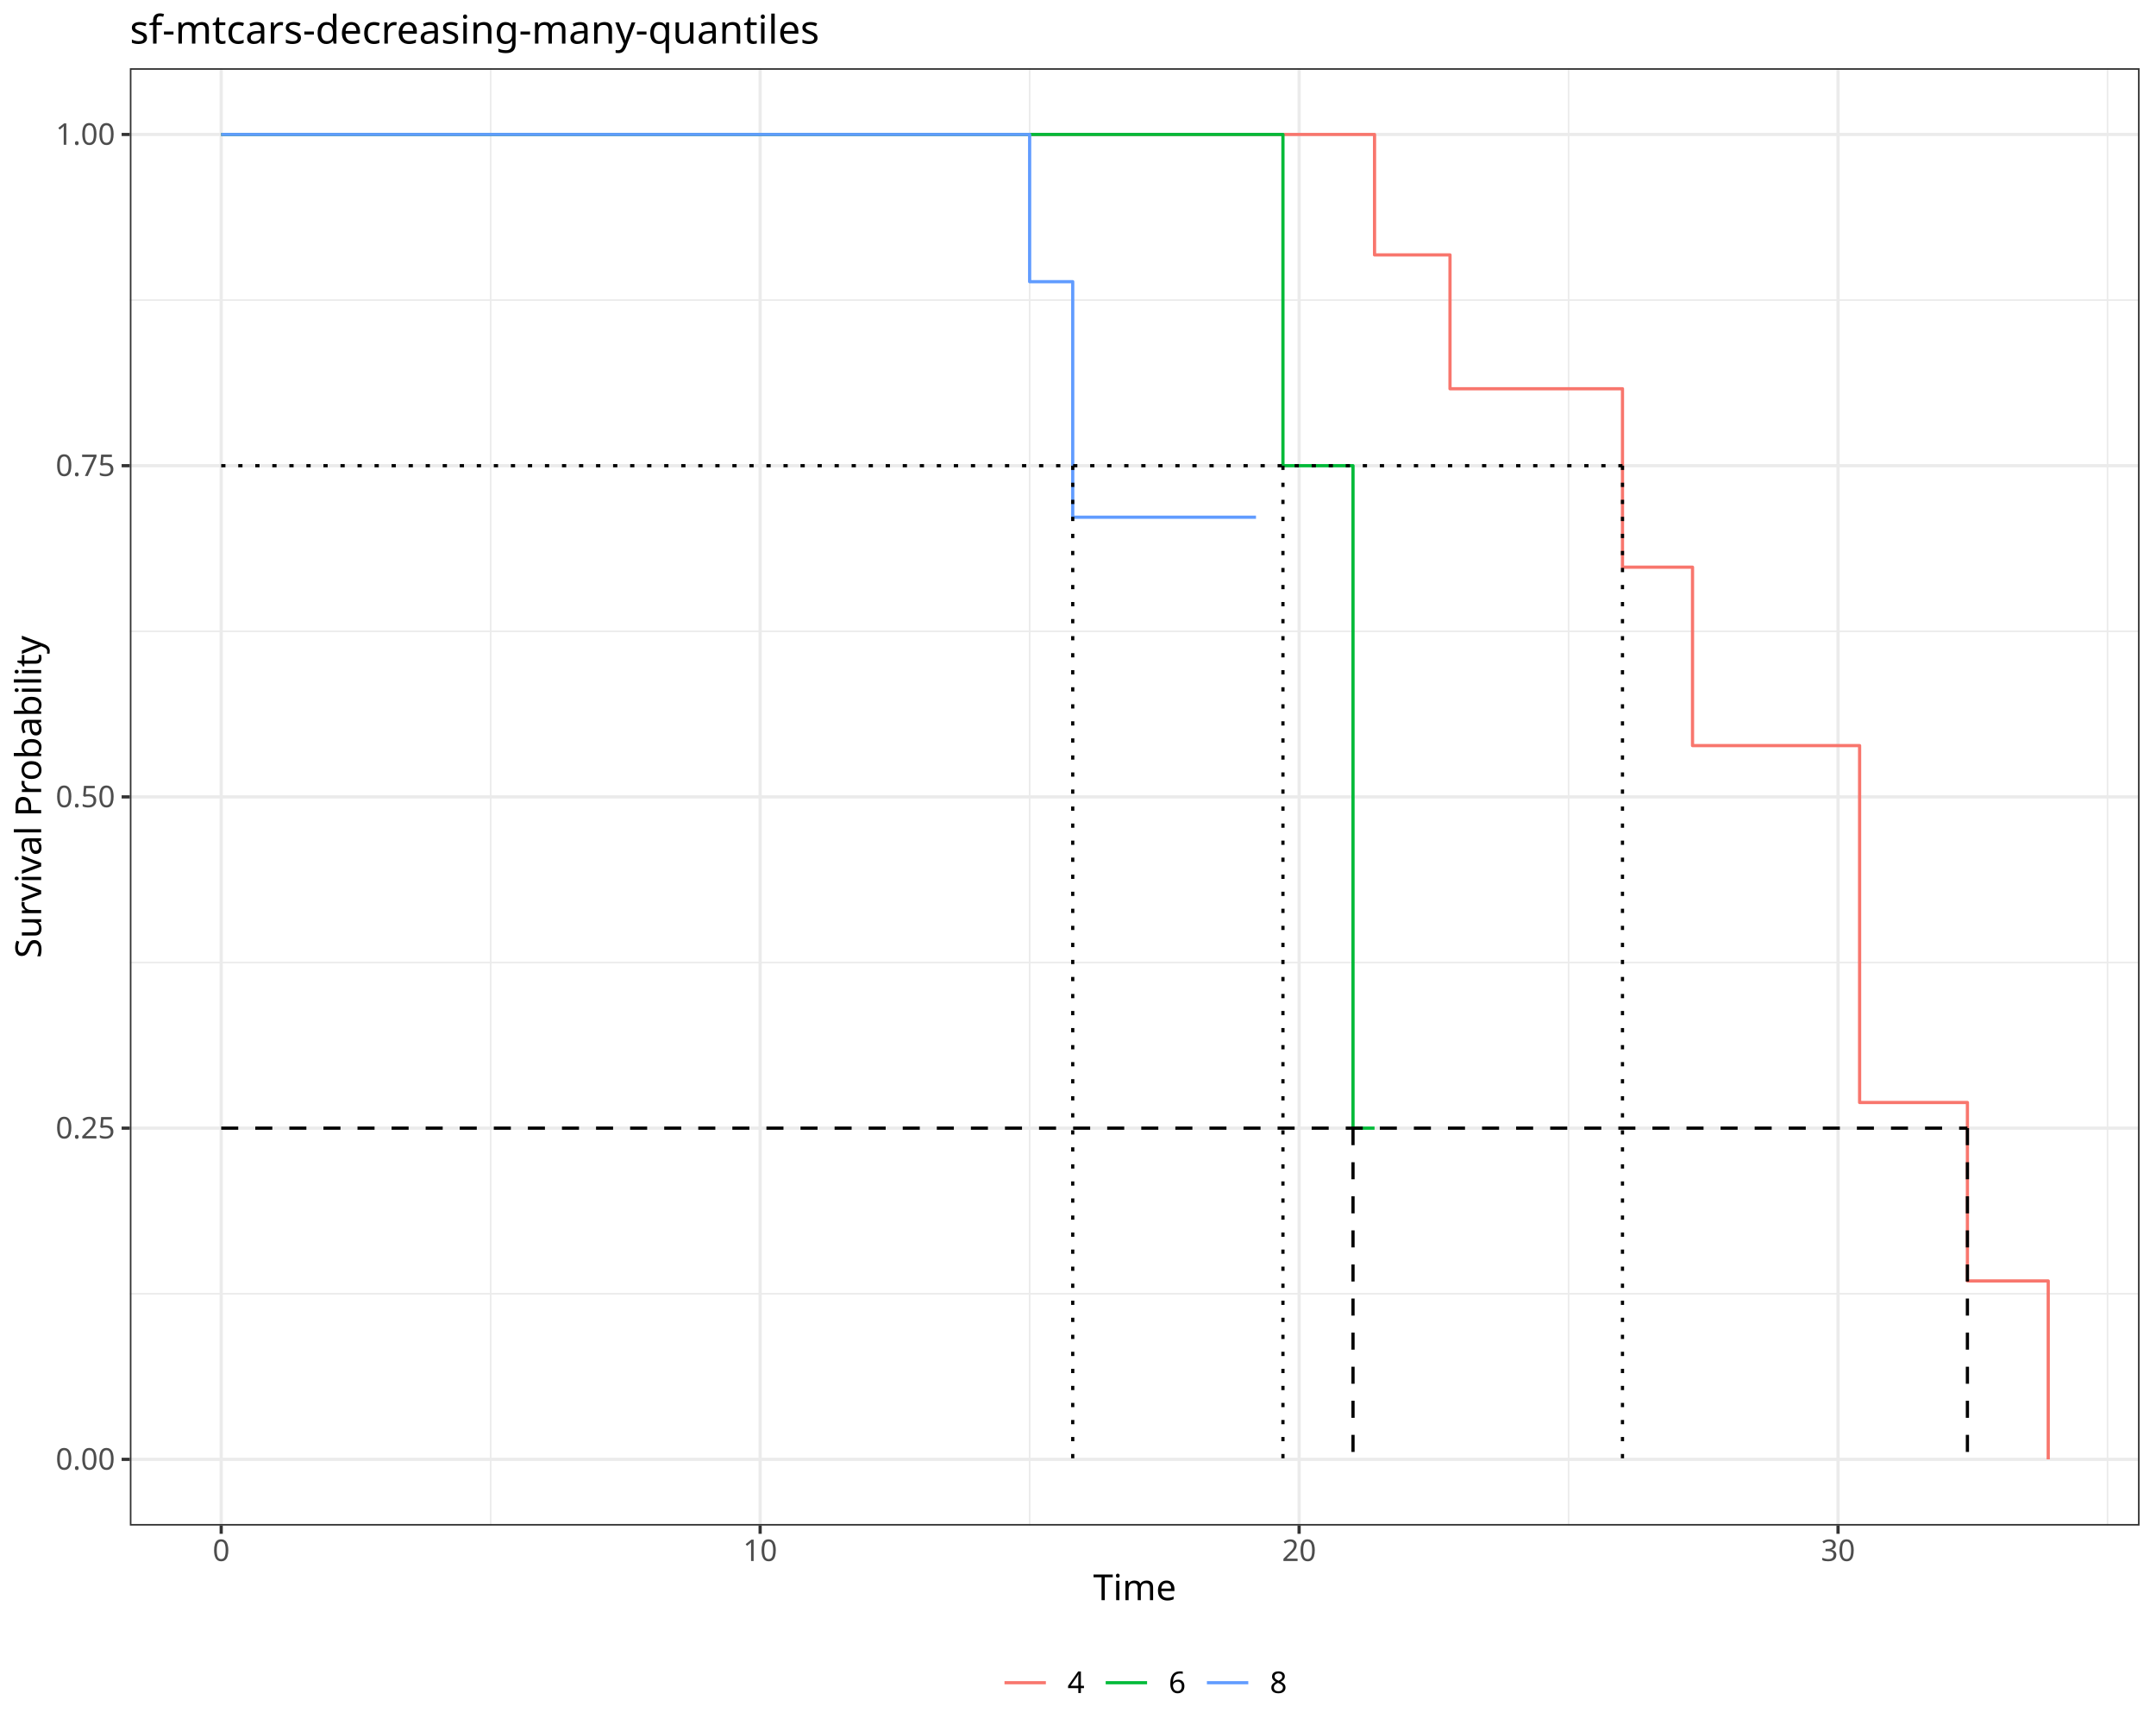
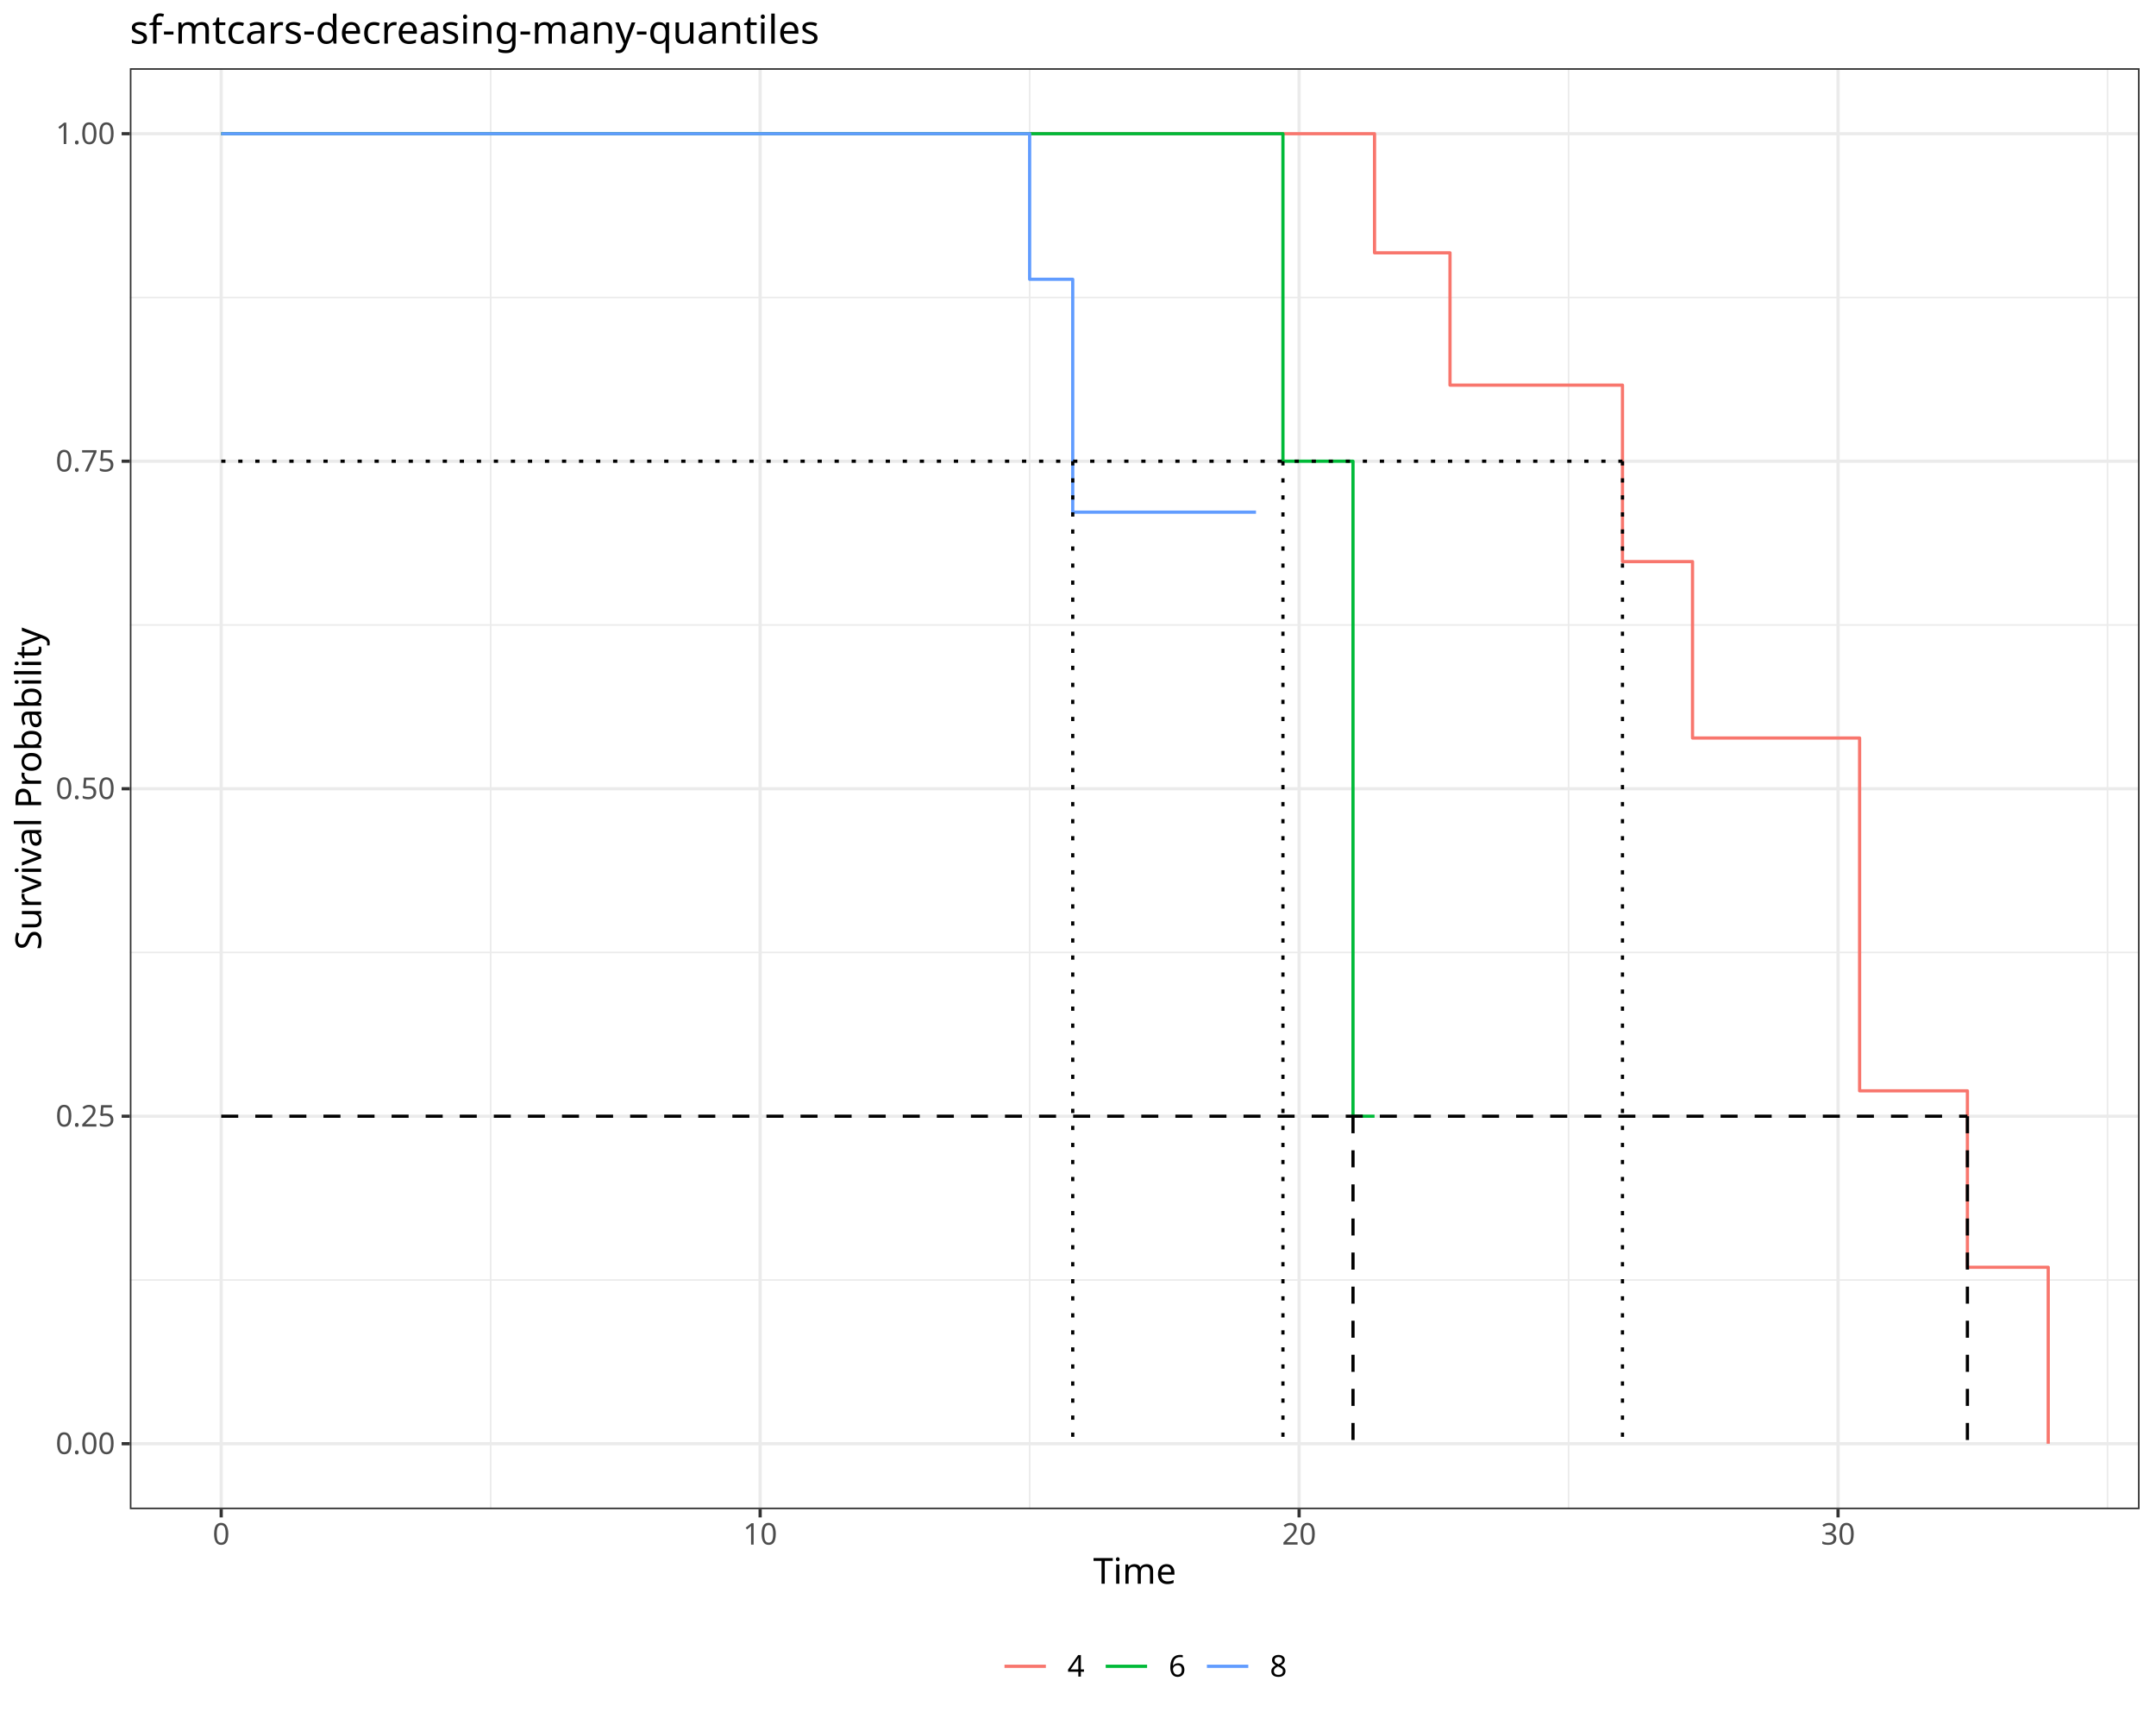
<svg xmlns="http://www.w3.org/2000/svg" class="svglite" data-engine-version="2.0" width="720.00pt" height="576.00pt" viewBox="0 0 720.00 576.00">
  <defs>
    <style type="text/css">
    .svglite line, .svglite polyline, .svglite polygon, .svglite path, .svglite rect, .svglite circle {
      fill: none;
      stroke: #000000;
      stroke-linecap: round;
      stroke-linejoin: round;
      stroke-miterlimit: 10.00;
    }
  </style>
  </defs>
  <rect width="100%" height="100%" style="stroke: none; fill: #FFFFFF;" />
  <defs>
    <clipPath id="cpMC4wMHw3MjAuMDB8MC4wMHw1NzYuMDA=">
      <rect x="0.00" y="0.00" width="720.00" height="576.00" />
    </clipPath>
  </defs>
  <g clip-path="url(#cpMC4wMHw3MjAuMDB8MC4wMHw1NzYuMDA=)">
    <rect x="0.00" y="0.00" width="720.00" height="576.00" style="stroke-width: 1.07; stroke: #FFFFFF; fill: #FFFFFF;" />
  </g>
  <defs>
-     <clipPath id="cpNDMuMzZ8NzE0LjUyfDIyLjc4fDUwOS40Mg==">
-       <rect x="43.36" y="22.78" width="671.16" height="486.64" />
+     <clipPath id="cpNDMuMzZ8NzE0LjUyfDIyLjc4fDUwMy45NA==">
+       <rect x="43.36" y="22.78" width="671.16" height="481.16" />
    </clipPath>
  </defs>
-   <g clip-path="url(#cpNDMuMzZ8NzE0LjUyfDIyLjc4fDUwOS40Mg==)">
-     <rect x="43.36" y="22.78" width="671.16" height="486.64" style="stroke-width: 1.07; stroke: none; fill: #FFFFFF;" />
-     <polyline points="43.36,432.00 714.52,432.00 " style="stroke-width: 0.53; stroke: #EBEBEB; stroke-linecap: butt;" />
-     <polyline points="43.36,321.40 714.52,321.40 " style="stroke-width: 0.53; stroke: #EBEBEB; stroke-linecap: butt;" />
-     <polyline points="43.36,210.80 714.52,210.80 " style="stroke-width: 0.53; stroke: #EBEBEB; stroke-linecap: butt;" />
-     <polyline points="43.36,100.20 714.52,100.20 " style="stroke-width: 0.53; stroke: #EBEBEB; stroke-linecap: butt;" />
-     <polyline points="163.86,509.42 163.86,22.78 " style="stroke-width: 0.53; stroke: #EBEBEB; stroke-linecap: butt;" />
-     <polyline points="343.85,509.42 343.85,22.78 " style="stroke-width: 0.53; stroke: #EBEBEB; stroke-linecap: butt;" />
-     <polyline points="523.83,509.42 523.83,22.78 " style="stroke-width: 0.53; stroke: #EBEBEB; stroke-linecap: butt;" />
-     <polyline points="703.81,509.42 703.81,22.78 " style="stroke-width: 0.53; stroke: #EBEBEB; stroke-linecap: butt;" />
-     <polyline points="43.36,487.30 714.52,487.30 " style="stroke-width: 1.07; stroke: #EBEBEB; stroke-linecap: butt;" />
-     <polyline points="43.36,376.70 714.52,376.70 " style="stroke-width: 1.07; stroke: #EBEBEB; stroke-linecap: butt;" />
-     <polyline points="43.36,266.10 714.52,266.10 " style="stroke-width: 1.07; stroke: #EBEBEB; stroke-linecap: butt;" />
-     <polyline points="43.36,155.50 714.52,155.50 " style="stroke-width: 1.07; stroke: #EBEBEB; stroke-linecap: butt;" />
-     <polyline points="43.36,44.90 714.52,44.90 " style="stroke-width: 1.07; stroke: #EBEBEB; stroke-linecap: butt;" />
-     <polyline points="73.87,509.42 73.87,22.78 " style="stroke-width: 1.07; stroke: #EBEBEB; stroke-linecap: butt;" />
-     <polyline points="253.85,509.42 253.85,22.78 " style="stroke-width: 1.07; stroke: #EBEBEB; stroke-linecap: butt;" />
-     <polyline points="433.84,509.42 433.84,22.78 " style="stroke-width: 1.07; stroke: #EBEBEB; stroke-linecap: butt;" />
-     <polyline points="613.82,509.42 613.82,22.78 " style="stroke-width: 1.07; stroke: #EBEBEB; stroke-linecap: butt;" />
-     <polyline points="73.87,44.90 459.03,44.90 459.03,85.12 460.83,85.12 460.83,85.12 484.23,85.12 484.23,129.81 513.03,129.81 513.03,129.81 541.83,129.81 541.83,189.39 565.22,189.39 565.22,248.97 621.02,248.97 621.02,368.14 657.02,368.14 657.02,427.72 684.01,427.72 684.01,487.30 " style="stroke-width: 1.07; stroke: #F8766D; stroke-linecap: butt;" />
-     <polyline points="73.87,44.90 394.24,44.90 394.24,44.90 399.64,44.90 399.64,44.90 419.44,44.90 419.44,44.90 428.44,44.90 428.44,155.50 451.84,155.50 451.84,376.70 459.03,376.70 459.03,376.70 " style="stroke-width: 1.07; stroke: #00BA38; stroke-linecap: butt;" />
-     <polyline points="73.87,44.90 261.05,44.90 261.05,44.90 313.25,44.90 313.25,44.90 331.25,44.90 331.25,44.90 338.45,44.90 338.45,44.90 343.85,44.90 343.85,94.06 347.45,94.06 347.45,94.06 352.84,94.06 352.84,94.06 358.24,94.06 358.24,172.71 369.04,172.71 369.04,172.71 385.24,172.71 385.24,172.71 410.44,172.71 410.44,172.71 419.44,172.71 419.44,172.71 " style="stroke-width: 1.07; stroke: #619CFF; stroke-linecap: butt;" />
-     <line x1="541.83" y1="155.50" x2="541.83" y2="487.30" style="stroke-width: 1.07; stroke-dasharray: 1.42,4.27; stroke-linecap: butt;" />
-     <line x1="428.44" y1="155.50" x2="428.44" y2="487.30" style="stroke-width: 1.07; stroke-dasharray: 1.42,4.27; stroke-linecap: butt;" />
-     <line x1="358.24" y1="155.50" x2="358.24" y2="487.30" style="stroke-width: 1.07; stroke-dasharray: 1.42,4.27; stroke-linecap: butt;" />
-     <line x1="73.87" y1="155.50" x2="541.83" y2="155.50" style="stroke-width: 1.07; stroke-dasharray: 1.42,4.27; stroke-linecap: butt;" />
-     <line x1="657.02" y1="376.70" x2="657.02" y2="487.30" style="stroke-width: 1.07; stroke-dasharray: 5.69,5.69; stroke-linecap: butt;" />
-     <line x1="451.84" y1="376.70" x2="451.84" y2="487.30" style="stroke-width: 1.07; stroke-dasharray: 5.69,5.69; stroke-linecap: butt;" />
-     <line x1="73.87" y1="376.70" x2="657.02" y2="376.70" style="stroke-width: 1.07; stroke-dasharray: 5.69,5.69; stroke-linecap: butt;" />
-     <rect x="43.36" y="22.78" width="671.16" height="486.64" style="stroke-width: 1.07; stroke: #333333;" />
+   <g clip-path="url(#cpNDMuMzZ8NzE0LjUyfDIyLjc4fDUwMy45NA==)">
+     <rect x="43.36" y="22.78" width="671.16" height="481.16" style="stroke-width: 1.07; stroke: none; fill: #FFFFFF;" />
+     <polyline points="43.36,427.40 714.52,427.40 " style="stroke-width: 0.53; stroke: #EBEBEB; stroke-linecap: butt;" />
+     <polyline points="43.36,318.04 714.52,318.04 " style="stroke-width: 0.53; stroke: #EBEBEB; stroke-linecap: butt;" />
+     <polyline points="43.36,208.69 714.52,208.69 " style="stroke-width: 0.53; stroke: #EBEBEB; stroke-linecap: butt;" />
+     <polyline points="43.36,99.33 714.52,99.33 " style="stroke-width: 0.53; stroke: #EBEBEB; stroke-linecap: butt;" />
+     <polyline points="163.86,503.94 163.86,22.78 " style="stroke-width: 0.53; stroke: #EBEBEB; stroke-linecap: butt;" />
+     <polyline points="343.85,503.94 343.85,22.78 " style="stroke-width: 0.53; stroke: #EBEBEB; stroke-linecap: butt;" />
+     <polyline points="523.83,503.94 523.83,22.78 " style="stroke-width: 0.53; stroke: #EBEBEB; stroke-linecap: butt;" />
+     <polyline points="703.81,503.94 703.81,22.78 " style="stroke-width: 0.53; stroke: #EBEBEB; stroke-linecap: butt;" />
+     <polyline points="43.36,482.07 714.52,482.07 " style="stroke-width: 1.07; stroke: #EBEBEB; stroke-linecap: butt;" />
+     <polyline points="43.36,372.72 714.52,372.72 " style="stroke-width: 1.07; stroke: #EBEBEB; stroke-linecap: butt;" />
+     <polyline points="43.36,263.36 714.52,263.36 " style="stroke-width: 1.07; stroke: #EBEBEB; stroke-linecap: butt;" />
+     <polyline points="43.36,154.01 714.52,154.01 " style="stroke-width: 1.07; stroke: #EBEBEB; stroke-linecap: butt;" />
+     <polyline points="43.36,44.65 714.52,44.65 " style="stroke-width: 1.07; stroke: #EBEBEB; stroke-linecap: butt;" />
+     <polyline points="73.87,503.94 73.87,22.78 " style="stroke-width: 1.07; stroke: #EBEBEB; stroke-linecap: butt;" />
+     <polyline points="253.85,503.94 253.85,22.78 " style="stroke-width: 1.07; stroke: #EBEBEB; stroke-linecap: butt;" />
+     <polyline points="433.84,503.94 433.84,22.78 " style="stroke-width: 1.07; stroke: #EBEBEB; stroke-linecap: butt;" />
+     <polyline points="613.82,503.94 613.82,22.78 " style="stroke-width: 1.07; stroke: #EBEBEB; stroke-linecap: butt;" />
+     <polyline points="73.87,44.65 459.03,44.65 459.03,84.42 460.83,84.42 460.83,84.42 484.23,84.42 484.23,128.60 513.03,128.60 513.03,128.60 541.83,128.60 541.83,187.52 565.22,187.52 565.22,246.43 621.02,246.43 621.02,364.25 657.02,364.25 657.02,423.16 684.01,423.16 684.01,482.07 " style="stroke-width: 1.07; stroke: #F8766D; stroke-linecap: butt;" />
+     <polyline points="73.87,44.65 394.24,44.65 394.24,44.65 399.64,44.65 399.64,44.65 419.44,44.65 419.44,44.65 428.44,44.65 428.44,154.01 451.84,154.01 451.84,372.72 459.03,372.72 459.03,372.72 " style="stroke-width: 1.07; stroke: #00BA38; stroke-linecap: butt;" />
+     <polyline points="73.87,44.65 261.05,44.65 261.05,44.65 313.25,44.65 313.25,44.65 331.25,44.65 331.25,44.65 338.45,44.65 338.45,44.65 343.85,44.65 343.85,93.26 347.45,93.26 347.45,93.26 352.84,93.26 352.84,93.26 358.24,93.26 358.24,171.02 369.04,171.02 369.04,171.02 385.24,171.02 385.24,171.02 410.44,171.02 410.44,171.02 419.44,171.02 419.44,171.02 " style="stroke-width: 1.07; stroke: #619CFF; stroke-linecap: butt;" />
+     <line x1="541.83" y1="154.01" x2="541.83" y2="482.07" style="stroke-width: 1.07; stroke-dasharray: 1.42,4.27; stroke-linecap: butt;" />
+     <line x1="428.44" y1="154.01" x2="428.44" y2="482.07" style="stroke-width: 1.07; stroke-dasharray: 1.42,4.27; stroke-linecap: butt;" />
+     <line x1="358.24" y1="154.01" x2="358.24" y2="482.07" style="stroke-width: 1.07; stroke-dasharray: 1.42,4.27; stroke-linecap: butt;" />
+     <line x1="73.87" y1="154.01" x2="541.83" y2="154.01" style="stroke-width: 1.07; stroke-dasharray: 1.42,4.27; stroke-linecap: butt;" />
+     <line x1="657.02" y1="372.72" x2="657.02" y2="482.07" style="stroke-width: 1.07; stroke-dasharray: 5.69,5.69; stroke-linecap: butt;" />
+     <line x1="451.84" y1="372.72" x2="451.84" y2="482.07" style="stroke-width: 1.07; stroke-dasharray: 5.69,5.69; stroke-linecap: butt;" />
+     <line x1="73.87" y1="372.72" x2="657.02" y2="372.72" style="stroke-width: 1.07; stroke-dasharray: 5.69,5.69; stroke-linecap: butt;" />
+     <rect x="43.36" y="22.78" width="671.16" height="481.16" style="stroke-width: 1.07; stroke: #333333;" />
  </g>
  <g clip-path="url(#cpMC4wMHw3MjAuMDB8MC4wMHw1NzYuMDA=)">
-     <text x="38.43" y="490.74" text-anchor="end" style="font-size: 10.00px; fill: #4D4D4D; font-family: sans;" textLength="19.46px" lengthAdjust="spacingAndGlyphs">0.00</text>
-     <text x="38.43" y="380.14" text-anchor="end" style="font-size: 10.00px; fill: #4D4D4D; font-family: sans;" textLength="19.46px" lengthAdjust="spacingAndGlyphs">0.25</text>
-     <text x="38.43" y="269.54" text-anchor="end" style="font-size: 10.00px; fill: #4D4D4D; font-family: sans;" textLength="19.46px" lengthAdjust="spacingAndGlyphs">0.50</text>
-     <text x="38.43" y="158.94" text-anchor="end" style="font-size: 10.00px; fill: #4D4D4D; font-family: sans;" textLength="19.46px" lengthAdjust="spacingAndGlyphs">0.75</text>
-     <text x="38.43" y="48.34" text-anchor="end" style="font-size: 10.00px; fill: #4D4D4D; font-family: sans;" textLength="19.46px" lengthAdjust="spacingAndGlyphs">1.00</text>
-     <polyline points="40.62,487.30 43.36,487.30 " style="stroke-width: 1.07; stroke: #333333; stroke-linecap: butt;" />
-     <polyline points="40.62,376.70 43.36,376.70 " style="stroke-width: 1.07; stroke: #333333; stroke-linecap: butt;" />
-     <polyline points="40.62,266.10 43.36,266.10 " style="stroke-width: 1.07; stroke: #333333; stroke-linecap: butt;" />
-     <polyline points="40.62,155.50 43.36,155.50 " style="stroke-width: 1.07; stroke: #333333; stroke-linecap: butt;" />
-     <polyline points="40.62,44.90 43.36,44.90 " style="stroke-width: 1.07; stroke: #333333; stroke-linecap: butt;" />
-     <polyline points="73.87,512.16 73.87,509.42 " style="stroke-width: 1.07; stroke: #333333; stroke-linecap: butt;" />
-     <polyline points="253.85,512.16 253.85,509.42 " style="stroke-width: 1.07; stroke: #333333; stroke-linecap: butt;" />
-     <polyline points="433.84,512.16 433.84,509.42 " style="stroke-width: 1.07; stroke: #333333; stroke-linecap: butt;" />
-     <polyline points="613.82,512.16 613.82,509.42 " style="stroke-width: 1.07; stroke: #333333; stroke-linecap: butt;" />
-     <text x="73.87" y="521.24" text-anchor="middle" style="font-size: 10.00px; fill: #4D4D4D; font-family: sans;" textLength="5.56px" lengthAdjust="spacingAndGlyphs">0</text>
-     <text x="253.85" y="521.24" text-anchor="middle" style="font-size: 10.00px; fill: #4D4D4D; font-family: sans;" textLength="11.12px" lengthAdjust="spacingAndGlyphs">10</text>
-     <text x="433.84" y="521.24" text-anchor="middle" style="font-size: 10.00px; fill: #4D4D4D; font-family: sans;" textLength="11.12px" lengthAdjust="spacingAndGlyphs">20</text>
-     <text x="613.82" y="521.24" text-anchor="middle" style="font-size: 10.00px; fill: #4D4D4D; font-family: sans;" textLength="11.12px" lengthAdjust="spacingAndGlyphs">30</text>
-     <text x="378.94" y="534.31" text-anchor="middle" style="font-size: 12.00px; font-family: sans;" textLength="26.67px" lengthAdjust="spacingAndGlyphs">Time</text>
-     <text transform="translate(13.74,266.10) rotate(-90)" text-anchor="middle" style="font-size: 12.00px; font-family: sans;" textLength="102.05px" lengthAdjust="spacingAndGlyphs">Survival Probability</text>
-     <rect x="322.76" y="547.76" width="112.36" height="28.24" style="stroke-width: 1.07; stroke: none; fill: #FFFFFF;" />
-     <rect x="333.72" y="553.24" width="17.28" height="17.28" style="stroke-width: 1.07; stroke: none; fill: #FFFFFF;" />
-     <line x1="335.45" y1="561.88" x2="349.27" y2="561.88" style="stroke-width: 1.07; stroke: #F8766D; stroke-linecap: butt;" />
-     <rect x="367.52" y="553.24" width="17.28" height="17.28" style="stroke-width: 1.07; stroke: none; fill: #FFFFFF;" />
-     <line x1="369.25" y1="561.88" x2="383.07" y2="561.88" style="stroke-width: 1.07; stroke: #00BA38; stroke-linecap: butt;" />
-     <rect x="401.32" y="553.24" width="17.28" height="17.28" style="stroke-width: 1.07; stroke: none; fill: #FFFFFF;" />
-     <line x1="403.05" y1="561.88" x2="416.87" y2="561.88" style="stroke-width: 1.07; stroke: #619CFF; stroke-linecap: butt;" />
-     <text x="356.48" y="565.32" style="font-size: 10.00px; font-family: sans;" textLength="5.56px" lengthAdjust="spacingAndGlyphs">4</text>
-     <text x="390.28" y="565.32" style="font-size: 10.00px; font-family: sans;" textLength="5.56px" lengthAdjust="spacingAndGlyphs">6</text>
-     <text x="424.08" y="565.32" style="font-size: 10.00px; font-family: sans;" textLength="5.56px" lengthAdjust="spacingAndGlyphs">8</text>
+     <text x="38.43" y="485.51" text-anchor="end" style="font-size: 10.00px; fill: #4D4D4D; font-family: sans;" textLength="19.46px" lengthAdjust="spacingAndGlyphs">0.00</text>
+     <text x="38.43" y="376.16" text-anchor="end" style="font-size: 10.00px; fill: #4D4D4D; font-family: sans;" textLength="19.46px" lengthAdjust="spacingAndGlyphs">0.25</text>
+     <text x="38.43" y="266.80" text-anchor="end" style="font-size: 10.00px; fill: #4D4D4D; font-family: sans;" textLength="19.46px" lengthAdjust="spacingAndGlyphs">0.50</text>
+     <text x="38.43" y="157.45" text-anchor="end" style="font-size: 10.00px; fill: #4D4D4D; font-family: sans;" textLength="19.46px" lengthAdjust="spacingAndGlyphs">0.75</text>
+     <text x="38.43" y="48.10" text-anchor="end" style="font-size: 10.00px; fill: #4D4D4D; font-family: sans;" textLength="19.46px" lengthAdjust="spacingAndGlyphs">1.00</text>
+     <polyline points="40.62,482.07 43.36,482.07 " style="stroke-width: 1.07; stroke: #333333; stroke-linecap: butt;" />
+     <polyline points="40.62,372.72 43.36,372.72 " style="stroke-width: 1.07; stroke: #333333; stroke-linecap: butt;" />
+     <polyline points="40.62,263.36 43.36,263.36 " style="stroke-width: 1.07; stroke: #333333; stroke-linecap: butt;" />
+     <polyline points="40.62,154.01 43.36,154.01 " style="stroke-width: 1.07; stroke: #333333; stroke-linecap: butt;" />
+     <polyline points="40.62,44.65 43.36,44.65 " style="stroke-width: 1.07; stroke: #333333; stroke-linecap: butt;" />
+     <polyline points="73.87,506.68 73.87,503.94 " style="stroke-width: 1.07; stroke: #333333; stroke-linecap: butt;" />
+     <polyline points="253.85,506.68 253.85,503.94 " style="stroke-width: 1.07; stroke: #333333; stroke-linecap: butt;" />
+     <polyline points="433.84,506.68 433.84,503.94 " style="stroke-width: 1.07; stroke: #333333; stroke-linecap: butt;" />
+     <polyline points="613.82,506.68 613.82,503.94 " style="stroke-width: 1.07; stroke: #333333; stroke-linecap: butt;" />
+     <text x="73.87" y="515.76" text-anchor="middle" style="font-size: 10.00px; fill: #4D4D4D; font-family: sans;" textLength="5.56px" lengthAdjust="spacingAndGlyphs">0</text>
+     <text x="253.85" y="515.76" text-anchor="middle" style="font-size: 10.00px; fill: #4D4D4D; font-family: sans;" textLength="11.12px" lengthAdjust="spacingAndGlyphs">10</text>
+     <text x="433.84" y="515.76" text-anchor="middle" style="font-size: 10.00px; fill: #4D4D4D; font-family: sans;" textLength="11.12px" lengthAdjust="spacingAndGlyphs">20</text>
+     <text x="613.82" y="515.76" text-anchor="middle" style="font-size: 10.00px; fill: #4D4D4D; font-family: sans;" textLength="11.12px" lengthAdjust="spacingAndGlyphs">30</text>
+     <text x="378.94" y="528.83" text-anchor="middle" style="font-size: 12.00px; font-family: sans;" textLength="26.67px" lengthAdjust="spacingAndGlyphs">Time</text>
+     <text transform="translate(13.74,263.36) rotate(-90)" text-anchor="middle" style="font-size: 12.00px; font-family: sans;" textLength="102.05px" lengthAdjust="spacingAndGlyphs">Survival Probability</text>
+     <rect x="322.76" y="542.28" width="112.36" height="28.24" style="stroke-width: 1.07; stroke: none; fill: #FFFFFF;" />
+     <rect x="333.72" y="547.76" width="17.28" height="17.28" style="stroke-width: 1.07; stroke: none; fill: #FFFFFF;" />
+     <line x1="335.45" y1="556.40" x2="349.27" y2="556.40" style="stroke-width: 1.07; stroke: #F8766D; stroke-linecap: butt;" />
+     <rect x="367.52" y="547.76" width="17.28" height="17.28" style="stroke-width: 1.07; stroke: none; fill: #FFFFFF;" />
+     <line x1="369.25" y1="556.40" x2="383.07" y2="556.40" style="stroke-width: 1.07; stroke: #00BA38; stroke-linecap: butt;" />
+     <rect x="401.32" y="547.76" width="17.28" height="17.28" style="stroke-width: 1.07; stroke: none; fill: #FFFFFF;" />
+     <line x1="403.05" y1="556.40" x2="416.87" y2="556.40" style="stroke-width: 1.07; stroke: #619CFF; stroke-linecap: butt;" />
+     <text x="356.48" y="559.84" style="font-size: 10.00px; font-family: sans;" textLength="5.56px" lengthAdjust="spacingAndGlyphs">4</text>
+     <text x="390.28" y="559.84" style="font-size: 10.00px; font-family: sans;" textLength="5.56px" lengthAdjust="spacingAndGlyphs">6</text>
+     <text x="424.08" y="559.84" style="font-size: 10.00px; font-family: sans;" textLength="5.56px" lengthAdjust="spacingAndGlyphs">8</text>
    <text x="43.36" y="14.56" style="font-size: 13.20px; font-family: sans;" textLength="217.19px" lengthAdjust="spacingAndGlyphs">sf-mtcars-decreasing-many-quantiles</text>
  </g>
</svg>
